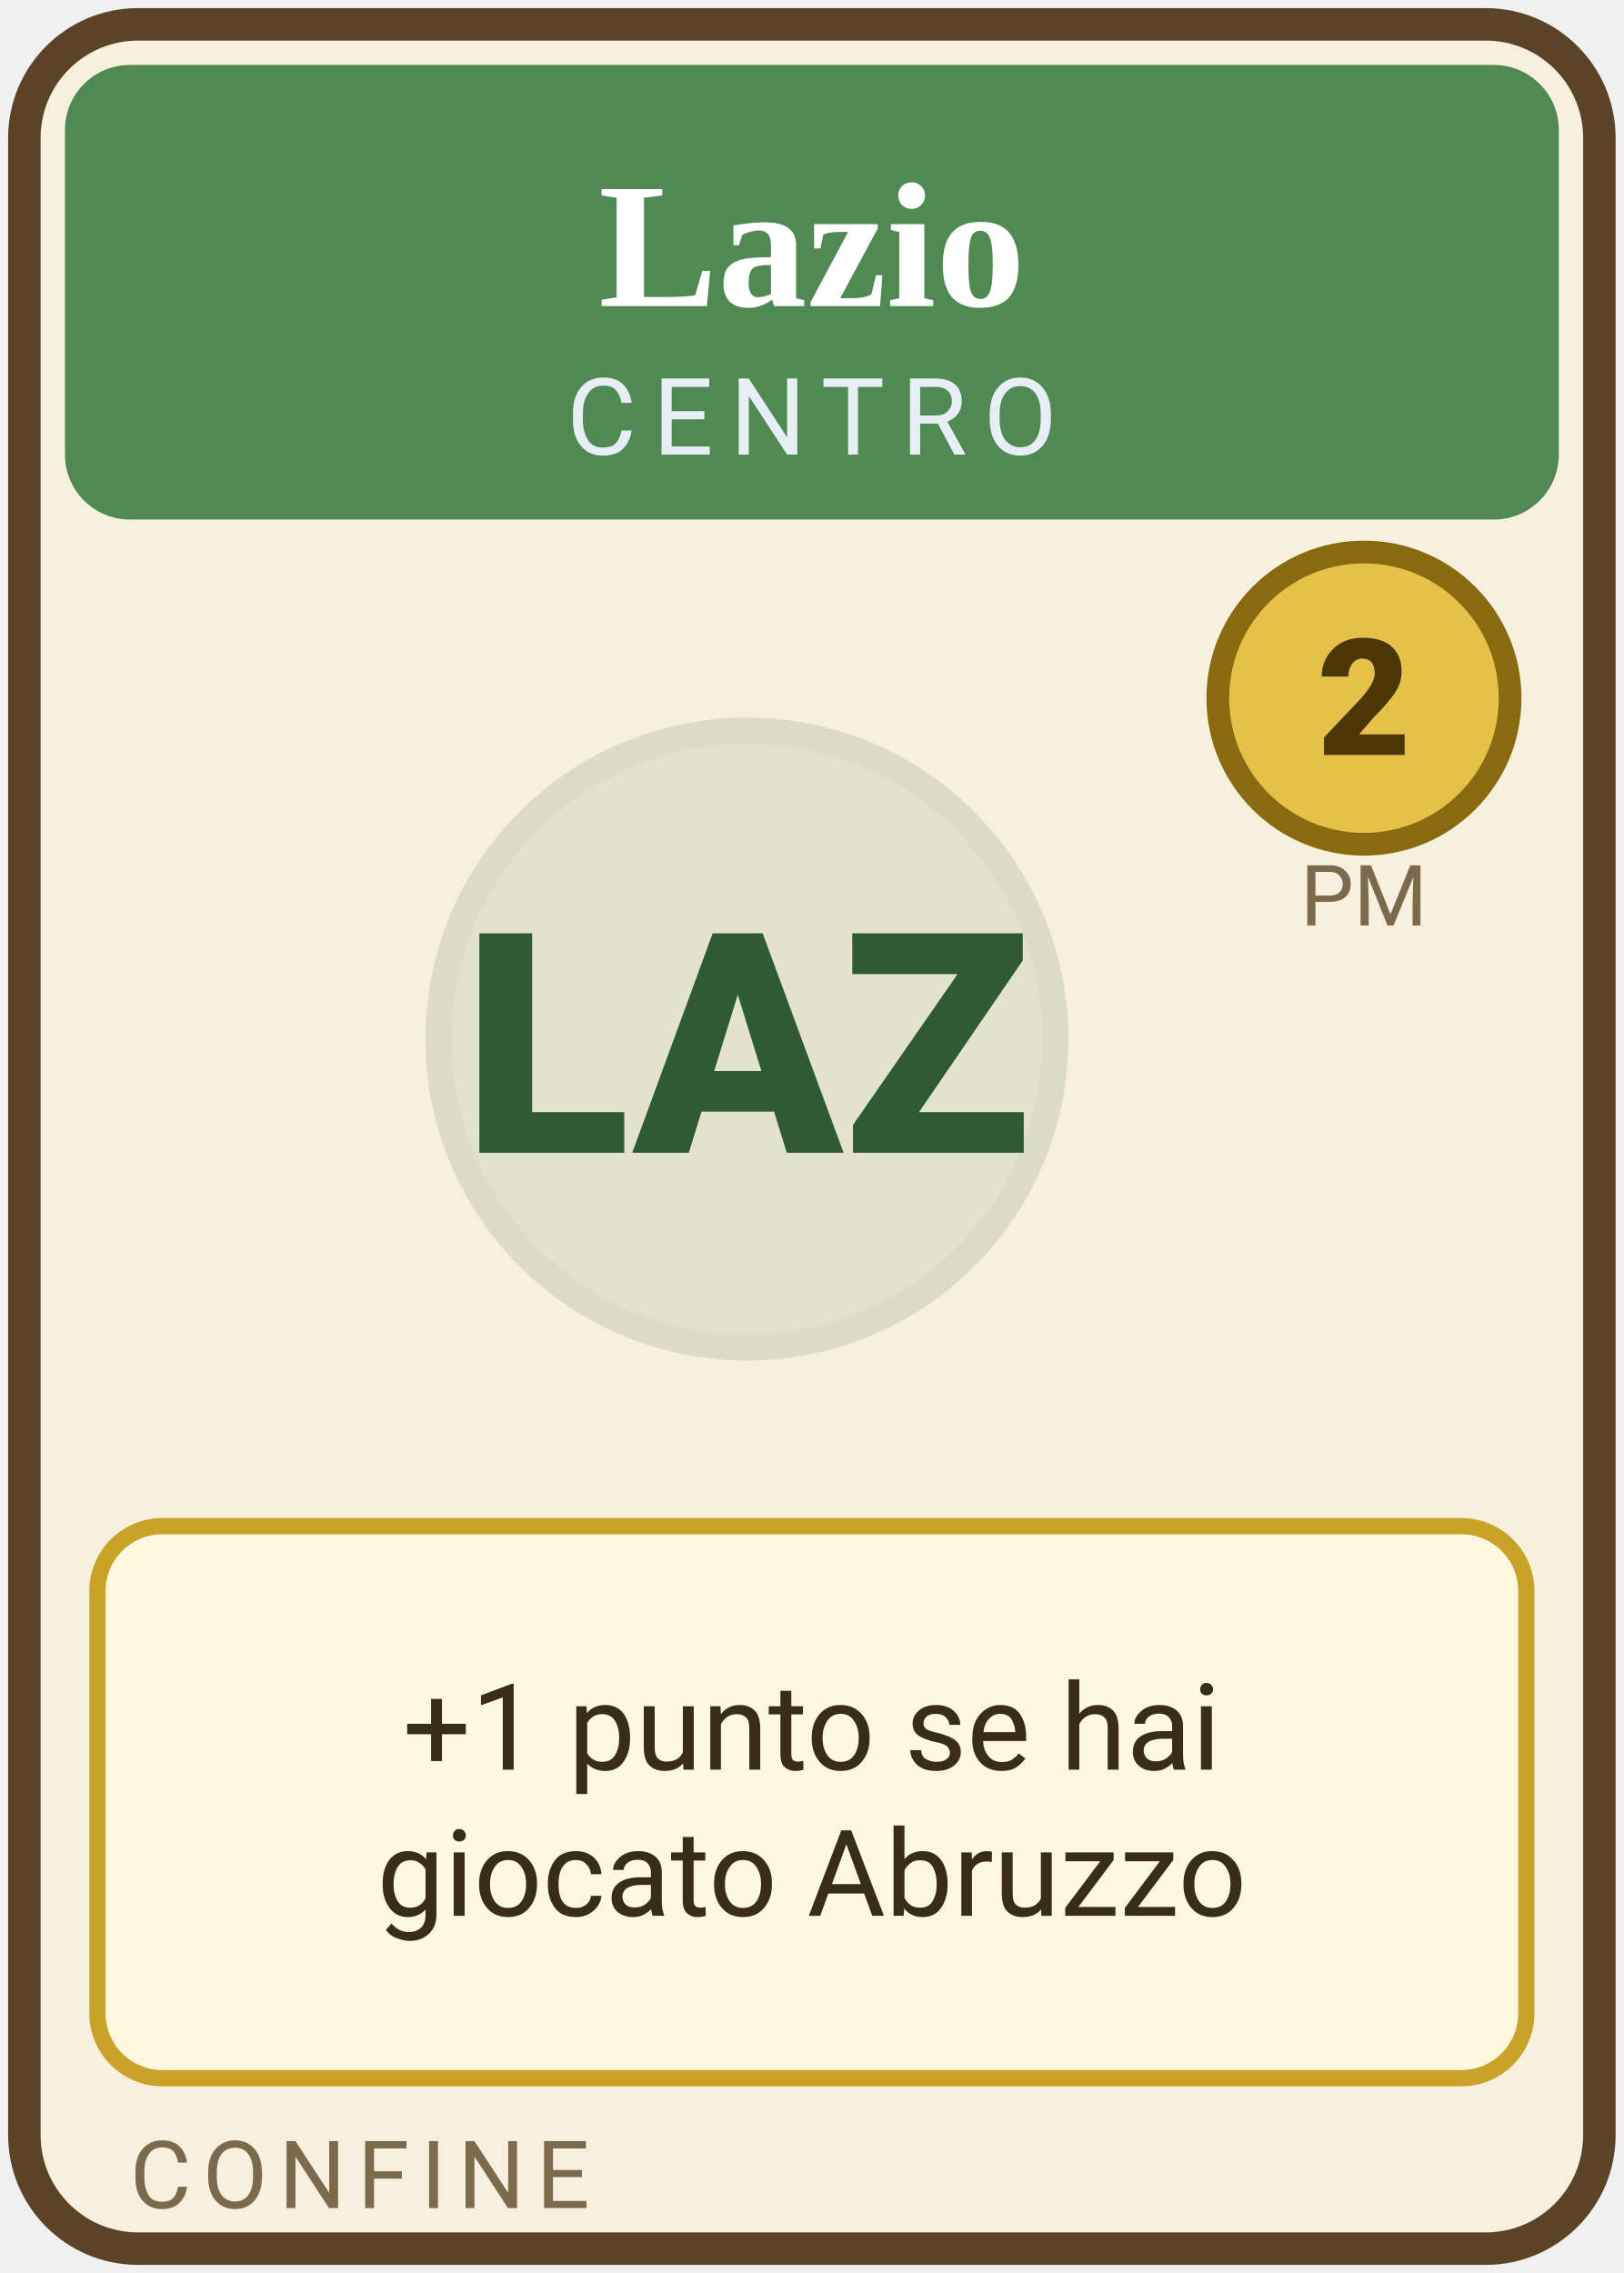
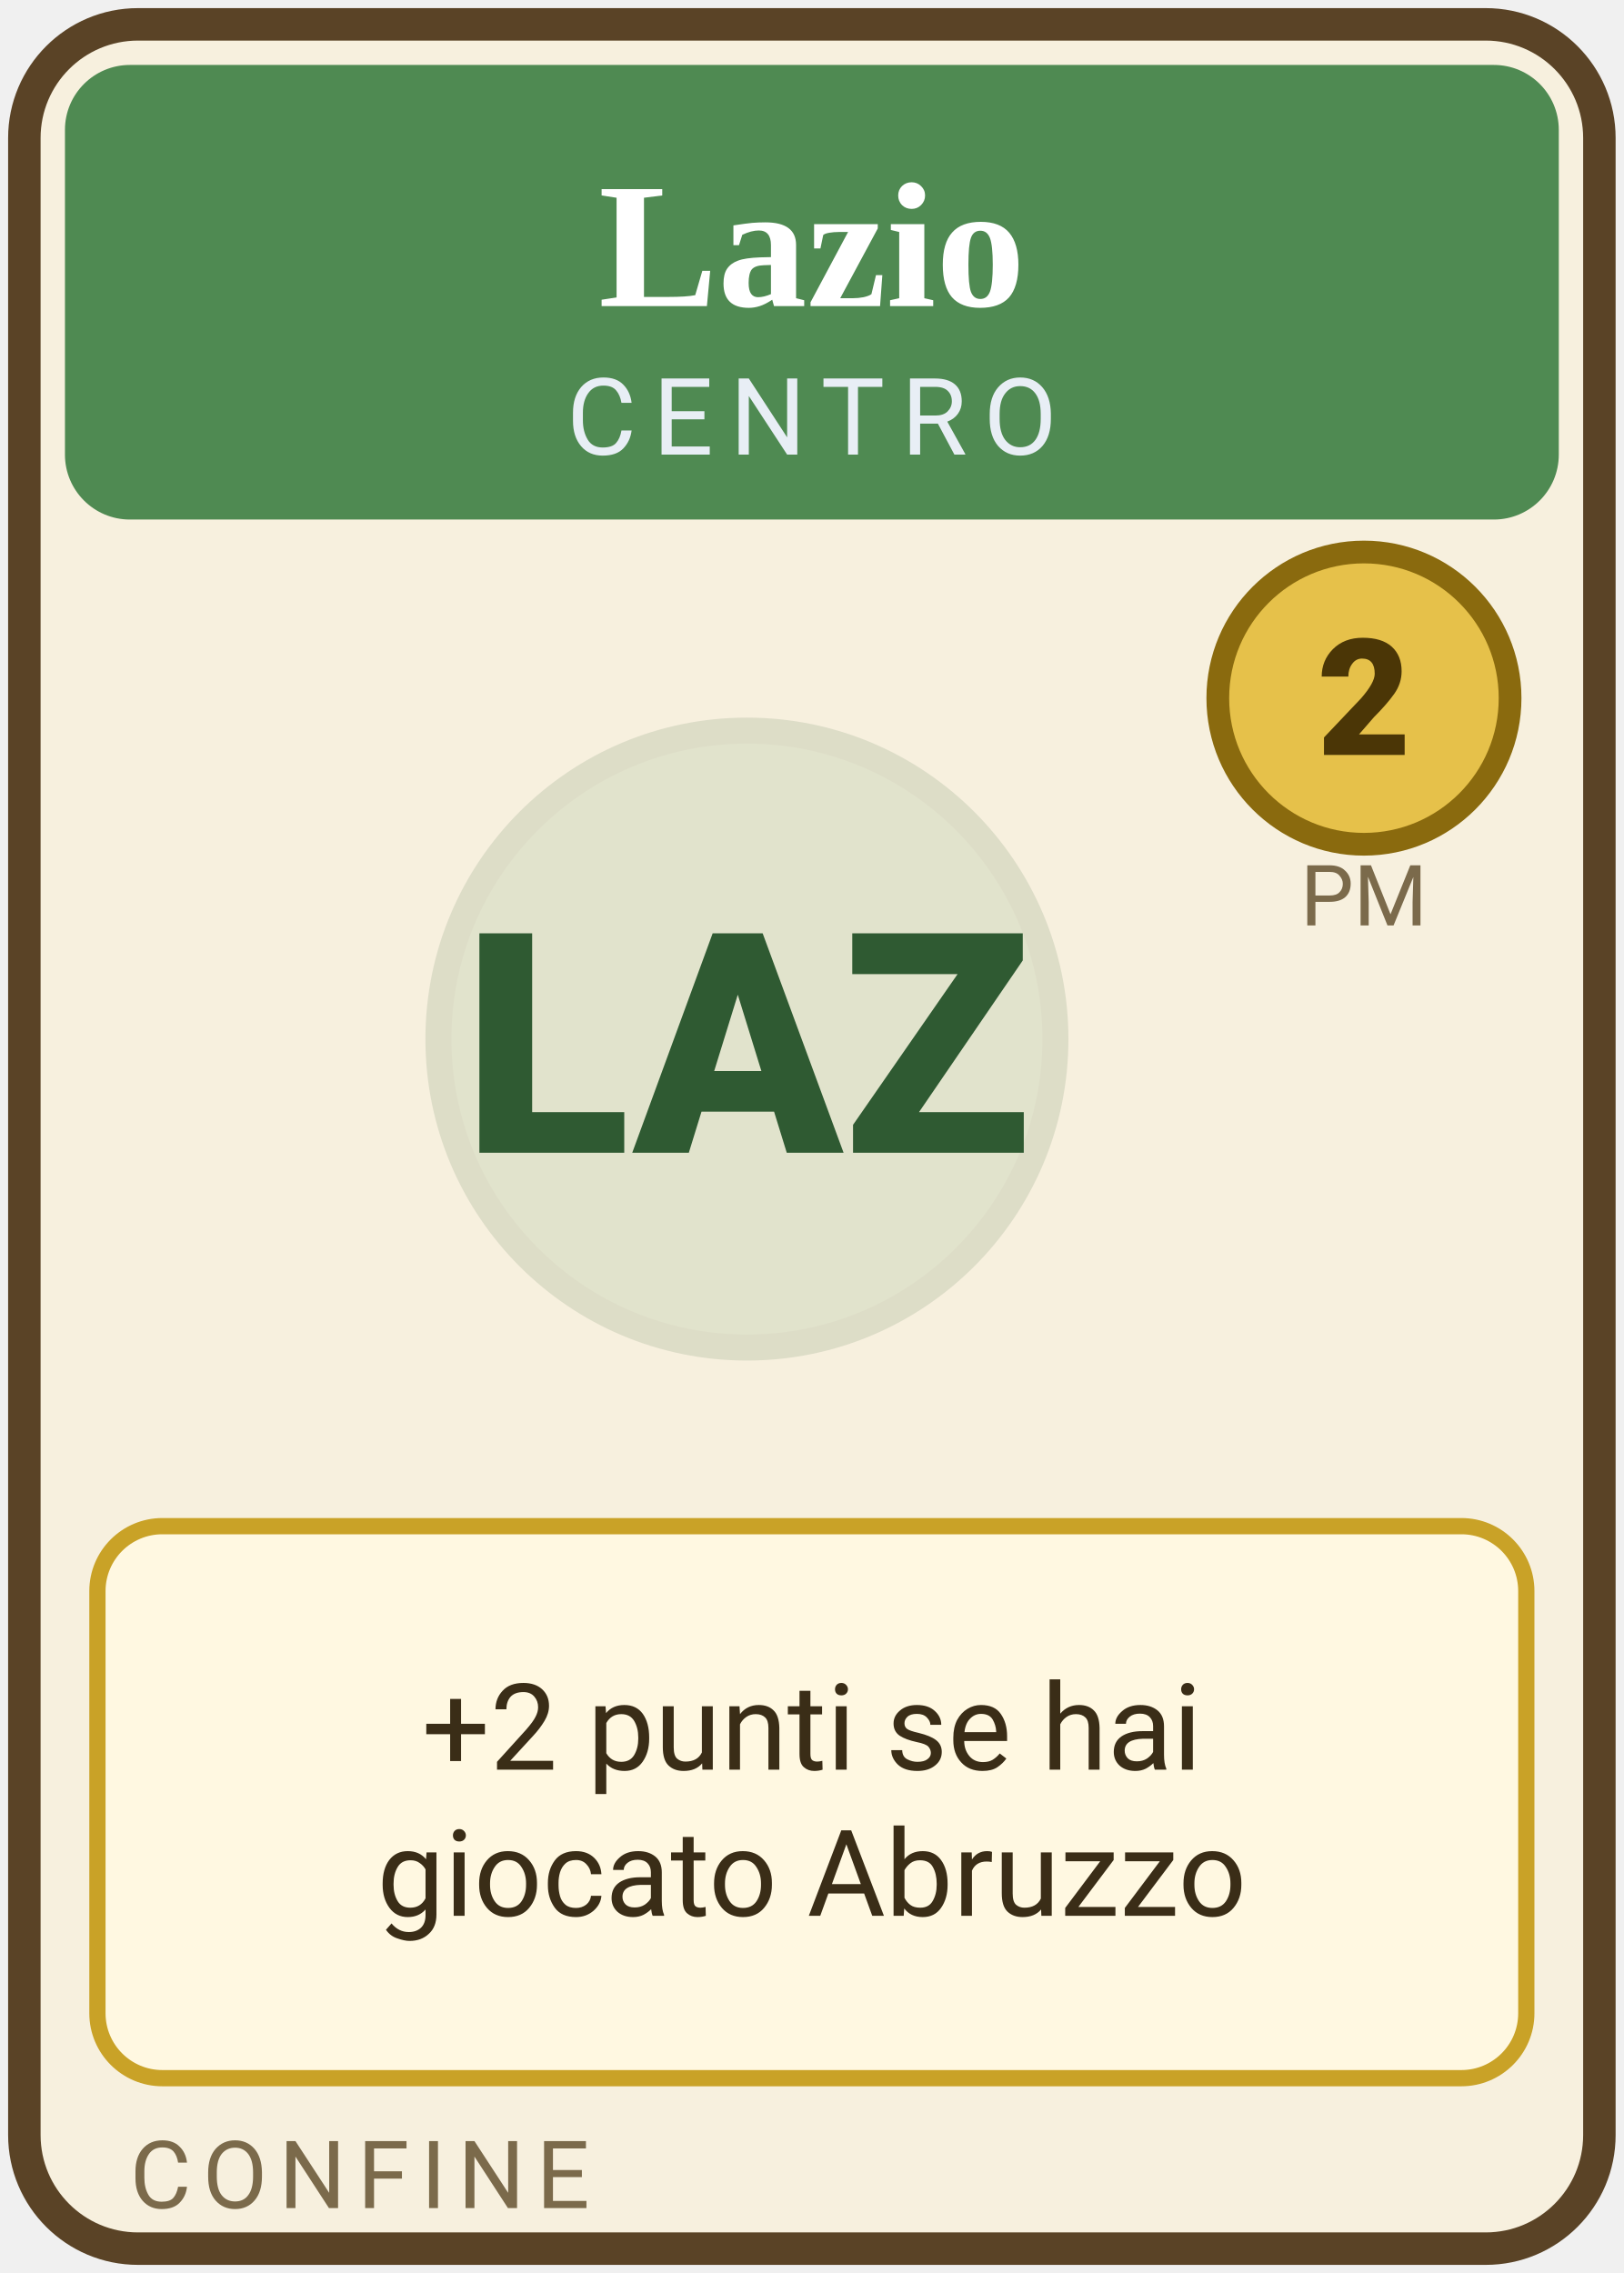
<svg xmlns="http://www.w3.org/2000/svg" width="100" height="140" class="spr card region " viewBox="0 0 100 140" role="img">
  <rect x="1.5" y="1.5" width="97" height="137" rx="7" fill="#f7f0de" stroke="#5a4326" stroke-width="2" />
  <rect x="4" y="4" width="92" height="28" rx="4" fill="#4f8a52" />
  <text x="50" y="18.85" text-anchor="middle" font-size="11.0" font-weight="700" fill="#fff" font-family="Georgia, 'Times New Roman', serif">Lazio</text>
  <text x="50" y="28" text-anchor="middle" font-size="6.6" letter-spacing="1" fill="#e8eef5" font-family="system-ui, -apple-system, 'Segoe UI', Roboto, sans-serif">CENTRO</text>
  <circle cx="46" cy="64" r="19" fill="#4f8a52" opacity=".13" stroke="#2f5a32" stroke-width="1.6" />
  <text x="46" y="71" text-anchor="middle" font-size="19" font-weight="800" fill="#2f5a32" font-family="system-ui, -apple-system, 'Segoe UI', Roboto, sans-serif">LAZ</text>
  <circle cx="84" cy="43" r="9" fill="#e6c14a" stroke="#8a6a0e" stroke-width="1.4" />
  <text x="84" y="46.5" text-anchor="middle" font-size="10" font-weight="800" fill="#4b3606" font-family="system-ui, -apple-system, 'Segoe UI', Roboto, sans-serif">2</text>
  <text x="84" y="57" text-anchor="middle" font-size="5.2" fill="#7b6a4b" font-family="system-ui, -apple-system, 'Segoe UI', Roboto, sans-serif">PM</text>
  <rect x="6" y="94" width="88" height="34" rx="4" fill="#fff8e1" stroke="#c9a227" stroke-width="1" />
-   <text x="50" y="109" text-anchor="middle" font-size="7.4" fill="#3a2d17" font-family="system-ui, -apple-system, 'Segoe UI', Roboto, sans-serif">+1 punto se hai</text>
+   <text x="50" y="109" text-anchor="middle" font-size="7.4" fill="#3a2d17" font-family="system-ui, -apple-system, 'Segoe UI', Roboto, sans-serif">+2 punti se hai</text>
  <text x="50" y="118" text-anchor="middle" font-size="7.4" fill="#3a2d17" font-family="system-ui, -apple-system, 'Segoe UI', Roboto, sans-serif">giocato Abruzzo</text>
  <text x="8" y="136" font-size="5.8" letter-spacing=".7" fill="#7b6a4b" font-family="system-ui, -apple-system, 'Segoe UI', Roboto, sans-serif">CONFINE</text>
</svg>
